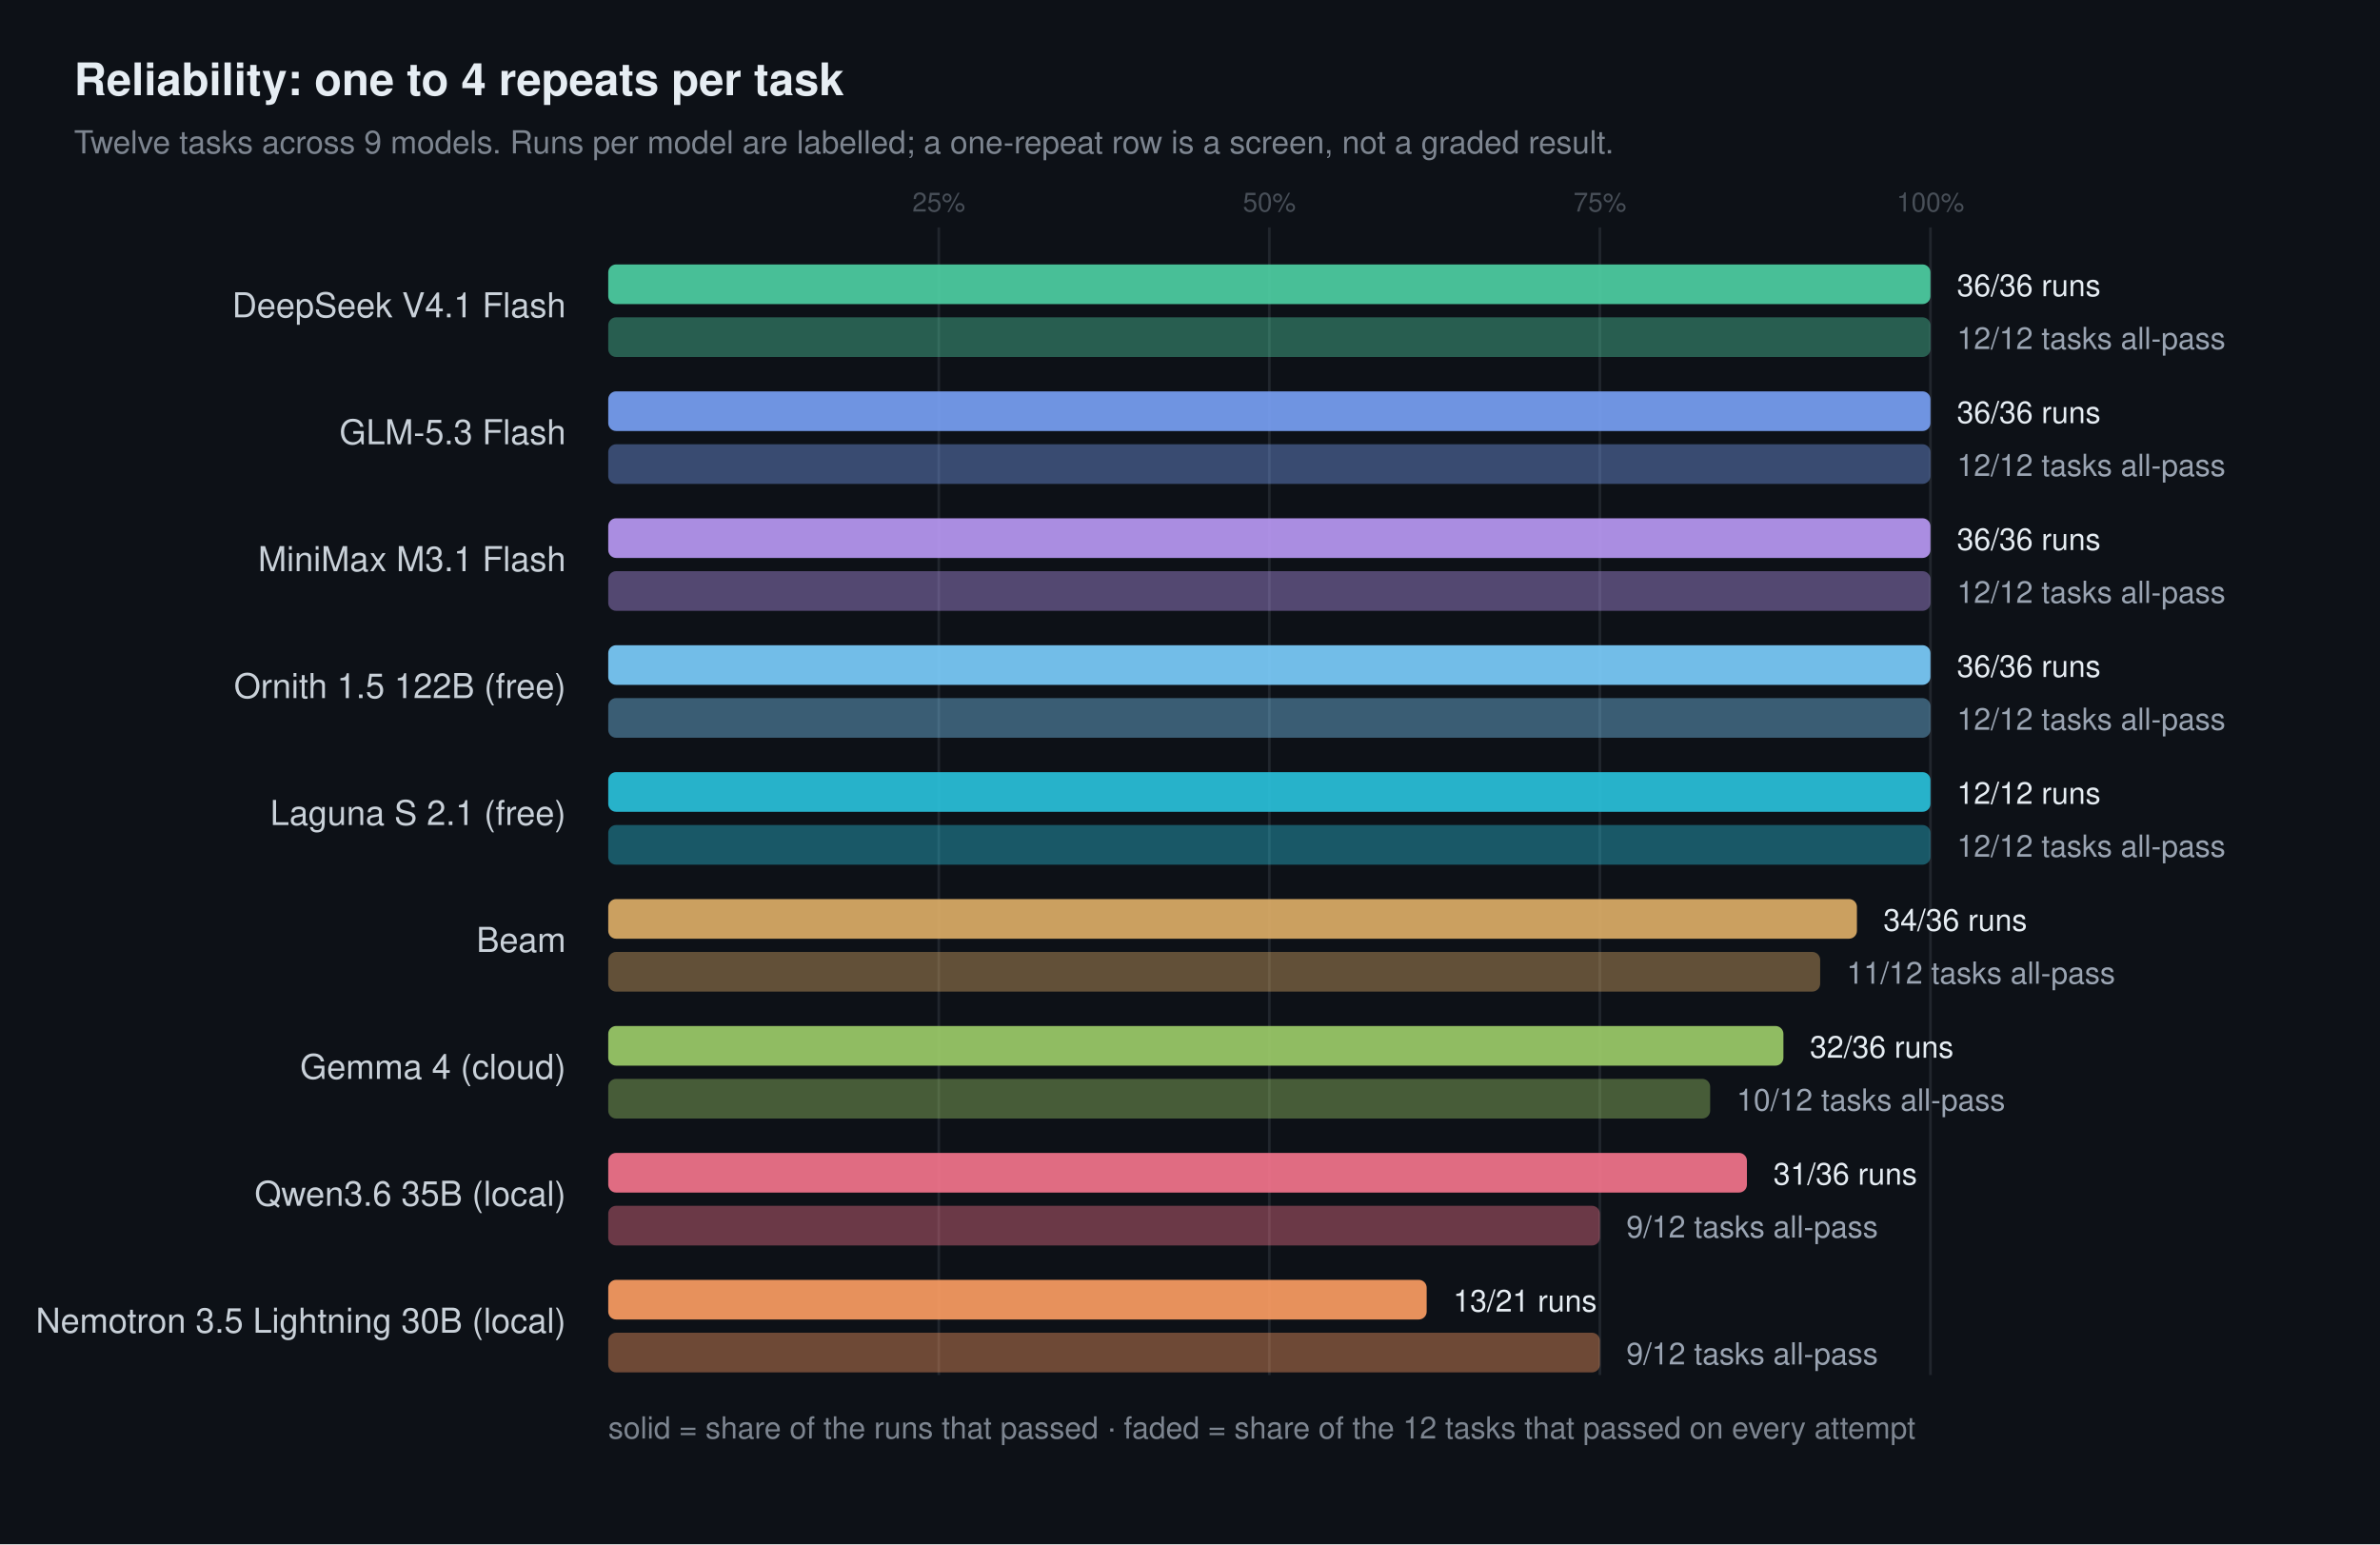
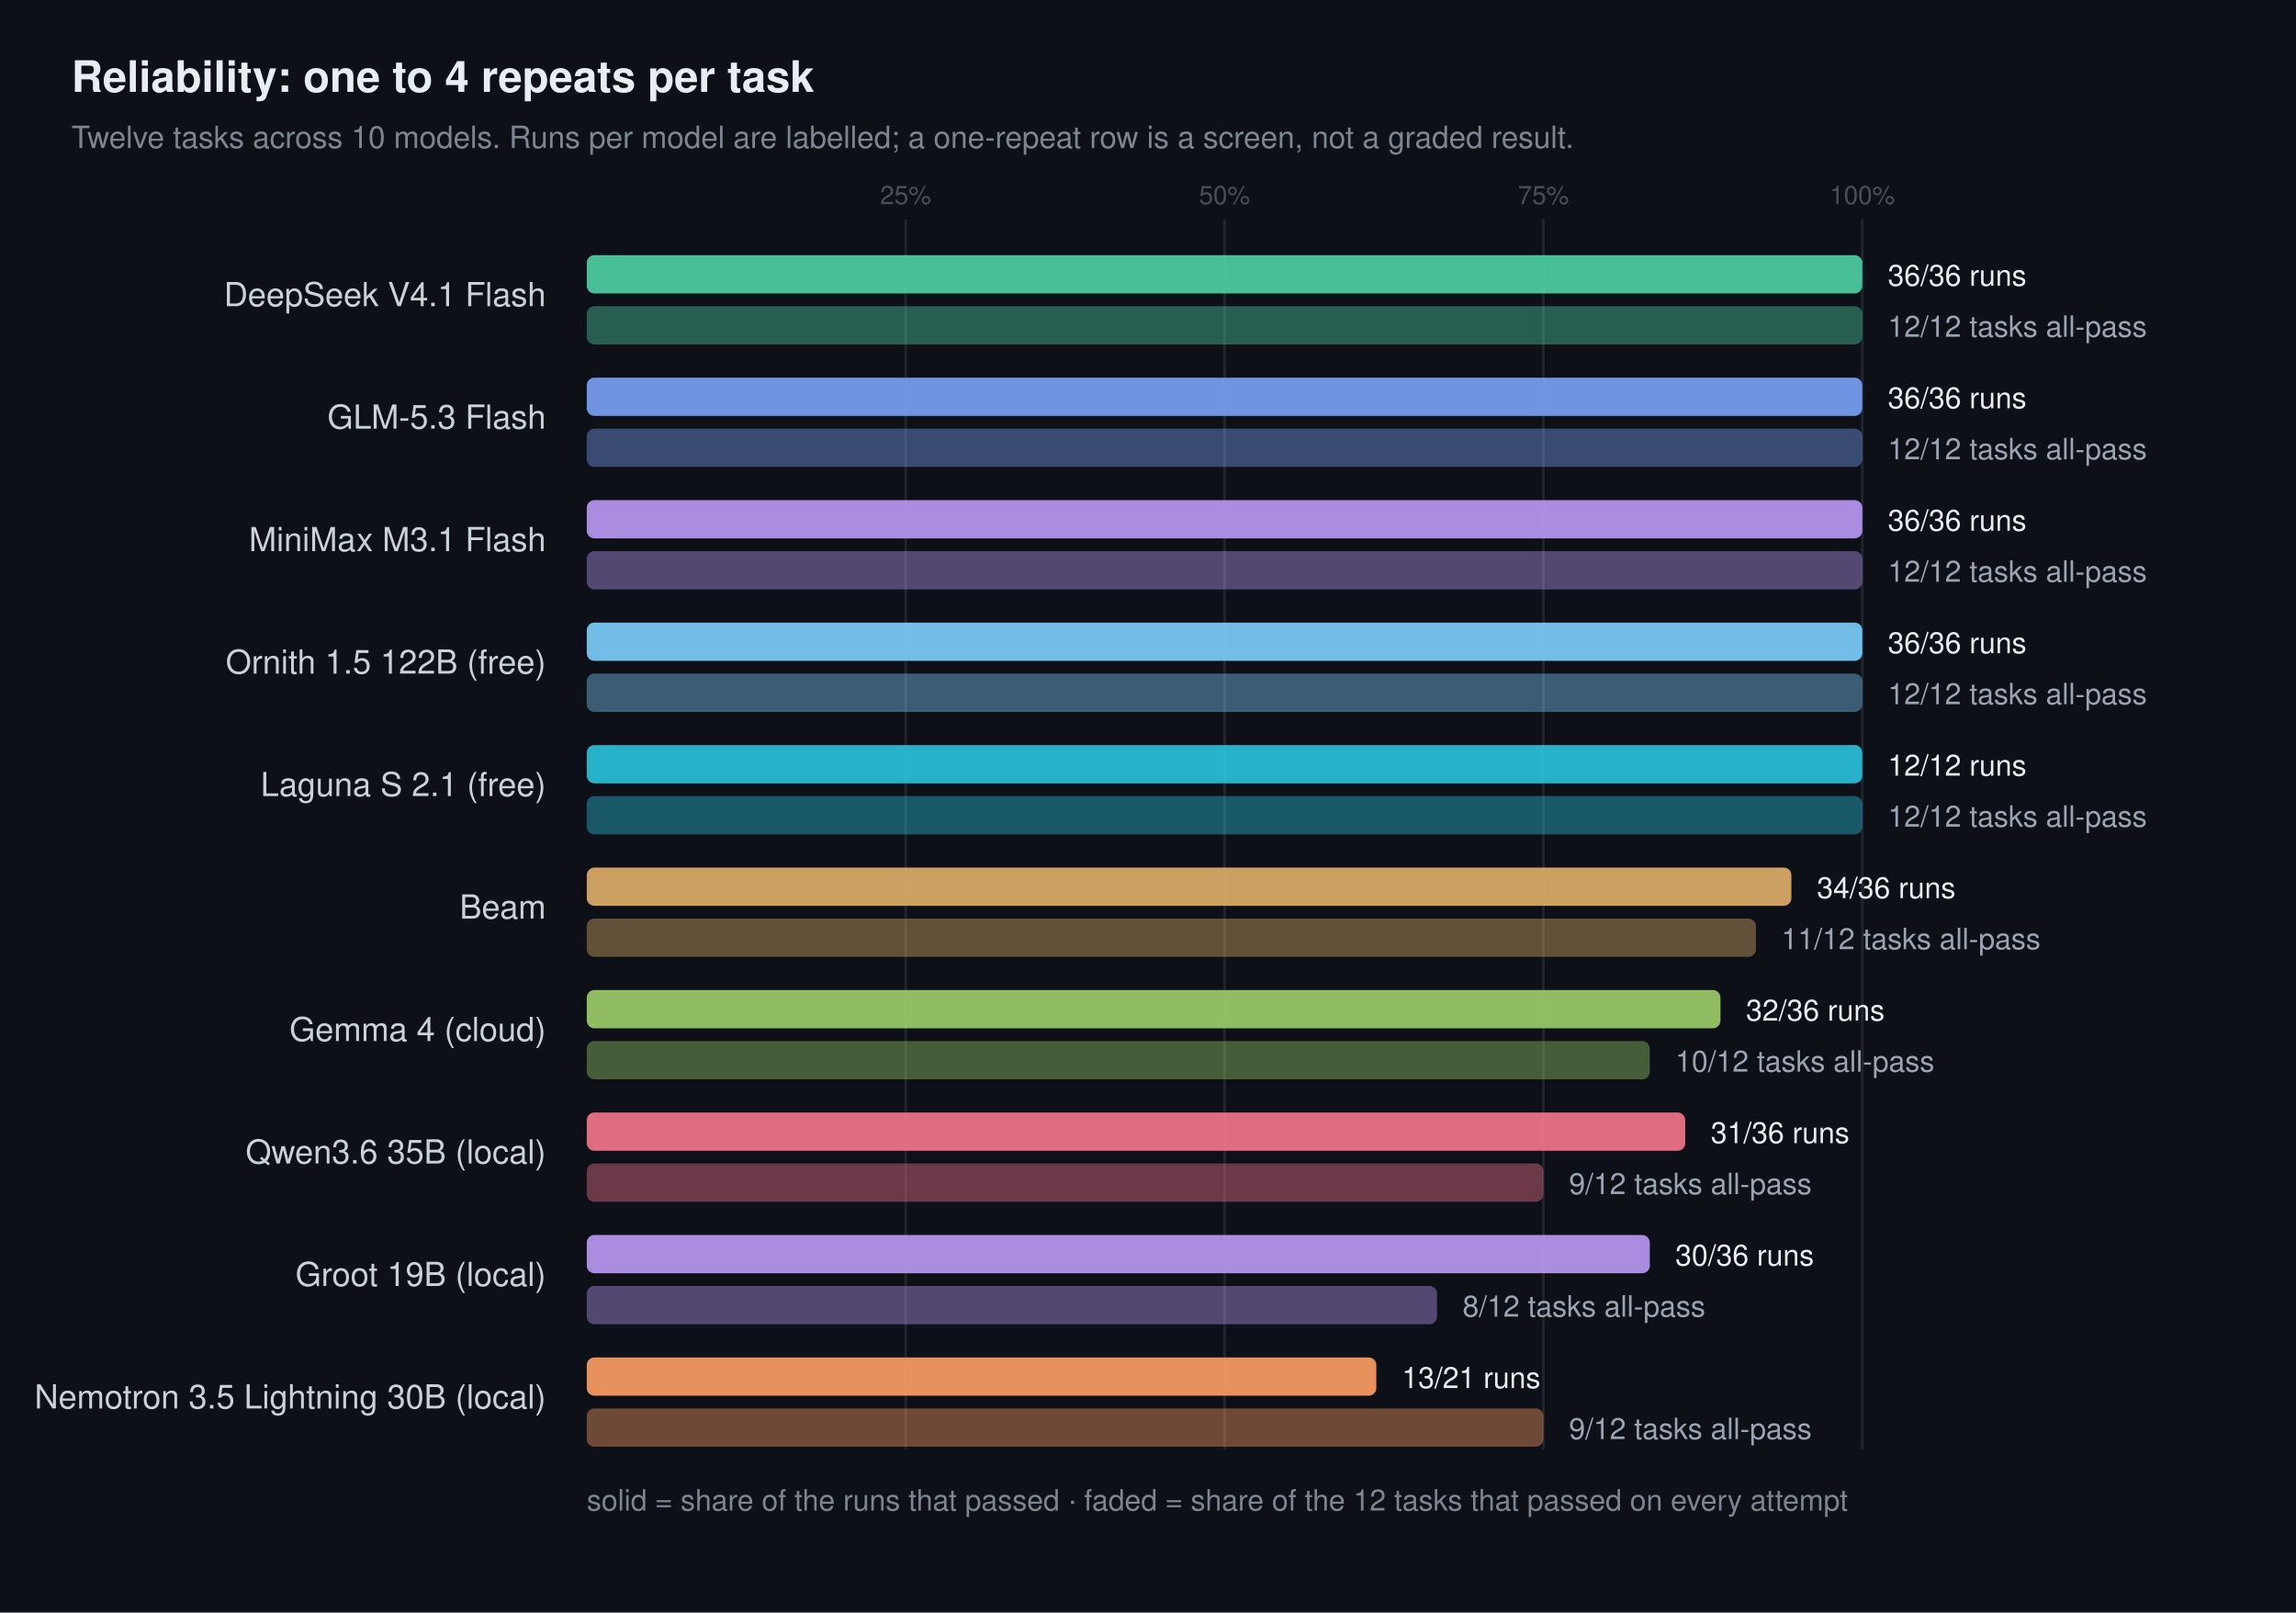
- <svg xmlns="http://www.w3.org/2000/svg" width="900" height="584" viewBox="0 0 900 584" font-family="ui-sans-serif, -apple-system, Segoe UI, Helvetica, Arial, sans-serif">
+ <svg xmlns="http://www.w3.org/2000/svg" width="900" height="632" viewBox="0 0 900 632" font-family="ui-sans-serif, -apple-system, Segoe UI, Helvetica, Arial, sans-serif">
  <rect width="100%" height="100%" fill="#0d1117" />
  <text x="28" y="36" fill="#e6edf3" font-size="17" font-weight="600">Reliability: one to 4 repeats per task</text>
-   <text x="28" y="58" fill="#7d8590" font-size="12">Twelve tasks across 9 models. Runs per model are labelled; a one-repeat row is a screen, not a graded result.</text>
-   <line x1="355.0" y1="86" x2="355.0" y2="520" stroke="#21262d" stroke-width="1" />
+   <text x="28" y="58" fill="#7d8590" font-size="12">Twelve tasks across 10 models. Runs per model are labelled; a one-repeat row is a screen, not a graded result.</text>
+   <line x1="355.0" y1="86" x2="355.0" y2="568" stroke="#21262d" stroke-width="1" />
  <text x="355.0" y="80" fill="#484f58" font-size="10" text-anchor="middle">25%</text>
-   <line x1="480.0" y1="86" x2="480.0" y2="520" stroke="#21262d" stroke-width="1" />
+   <line x1="480.0" y1="86" x2="480.0" y2="568" stroke="#21262d" stroke-width="1" />
  <text x="480.0" y="80" fill="#484f58" font-size="10" text-anchor="middle">50%</text>
-   <line x1="605.0" y1="86" x2="605.0" y2="520" stroke="#21262d" stroke-width="1" />
+   <line x1="605.0" y1="86" x2="605.0" y2="568" stroke="#21262d" stroke-width="1" />
  <text x="605.0" y="80" fill="#484f58" font-size="10" text-anchor="middle">75%</text>
-   <line x1="730.0" y1="86" x2="730.0" y2="520" stroke="#21262d" stroke-width="1" />
+   <line x1="730.0" y1="86" x2="730.0" y2="568" stroke="#21262d" stroke-width="1" />
  <text x="730.0" y="80" fill="#484f58" font-size="10" text-anchor="middle">100%</text>
  <text x="214" y="120" fill="#c9d1d9" font-size="13" text-anchor="end">DeepSeek V4.1 Flash</text>
  <rect x="230" y="100" width="500.0" height="15" rx="3" fill="#4fd1a5" opacity="0.9" />
  <text x="740.0" y="112" fill="#e6edf3" font-size="11.5">36/36 runs</text>
  <rect x="230" y="120" width="500.0" height="15" rx="3" fill="#4fd1a5" opacity="0.4" />
  <text x="740.0" y="132" fill="#9aa4b2" font-size="11.5">12/12 tasks all-pass</text>
  <text x="214" y="168" fill="#c9d1d9" font-size="13" text-anchor="end">GLM-5.3 Flash</text>
  <rect x="230" y="148" width="500.0" height="15" rx="3" fill="#7aa2f7" opacity="0.9" />
  <text x="740.0" y="160" fill="#e6edf3" font-size="11.5">36/36 runs</text>
  <rect x="230" y="168" width="500.0" height="15" rx="3" fill="#7aa2f7" opacity="0.4" />
  <text x="740.0" y="180" fill="#9aa4b2" font-size="11.5">12/12 tasks all-pass</text>
  <text x="214" y="216" fill="#c9d1d9" font-size="13" text-anchor="end">MiniMax M3.1 Flash</text>
  <rect x="230" y="196" width="500.0" height="15" rx="3" fill="#bb9af7" opacity="0.9" />
  <text x="740.0" y="208" fill="#e6edf3" font-size="11.5">36/36 runs</text>
  <rect x="230" y="216" width="500.0" height="15" rx="3" fill="#bb9af7" opacity="0.4" />
  <text x="740.0" y="228" fill="#9aa4b2" font-size="11.5">12/12 tasks all-pass</text>
  <text x="214" y="264" fill="#c9d1d9" font-size="13" text-anchor="end">Ornith 1.5 122B (free)</text>
  <rect x="230" y="244" width="500.0" height="15" rx="3" fill="#7dcfff" opacity="0.9" />
  <text x="740.0" y="256" fill="#e6edf3" font-size="11.5">36/36 runs</text>
  <rect x="230" y="264" width="500.0" height="15" rx="3" fill="#7dcfff" opacity="0.4" />
  <text x="740.0" y="276" fill="#9aa4b2" font-size="11.5">12/12 tasks all-pass</text>
  <text x="214" y="312" fill="#c9d1d9" font-size="13" text-anchor="end">Laguna S 2.1 (free)</text>
  <rect x="230" y="292" width="500.0" height="15" rx="3" fill="#2ac3de" opacity="0.9" />
  <text x="740.0" y="304" fill="#e6edf3" font-size="11.5">12/12 runs</text>
  <rect x="230" y="312" width="500.0" height="15" rx="3" fill="#2ac3de" opacity="0.4" />
  <text x="740.0" y="324" fill="#9aa4b2" font-size="11.5">12/12 tasks all-pass</text>
  <text x="214" y="360" fill="#c9d1d9" font-size="13" text-anchor="end">Beam</text>
  <rect x="230" y="340" width="472.2" height="15" rx="3" fill="#e0af68" opacity="0.9" />
  <text x="712.2" y="352" fill="#e6edf3" font-size="11.5">34/36 runs</text>
  <rect x="230" y="360" width="458.3" height="15" rx="3" fill="#e0af68" opacity="0.4" />
  <text x="698.3" y="372" fill="#9aa4b2" font-size="11.5">11/12 tasks all-pass</text>
  <text x="214" y="408" fill="#c9d1d9" font-size="13" text-anchor="end">Gemma 4 (cloud)</text>
  <rect x="230" y="388" width="444.4" height="15" rx="3" fill="#9ece6a" opacity="0.9" />
  <text x="684.4" y="400" fill="#e6edf3" font-size="11.5">32/36 runs</text>
  <rect x="230" y="408" width="416.7" height="15" rx="3" fill="#9ece6a" opacity="0.4" />
  <text x="656.7" y="420" fill="#9aa4b2" font-size="11.5">10/12 tasks all-pass</text>
  <text x="214" y="456" fill="#c9d1d9" font-size="13" text-anchor="end">Qwen3.6 35B (local)</text>
  <rect x="230" y="436" width="430.6" height="15" rx="3" fill="#f7768e" opacity="0.9" />
  <text x="670.6" y="448" fill="#e6edf3" font-size="11.5">31/36 runs</text>
  <rect x="230" y="456" width="375.0" height="15" rx="3" fill="#f7768e" opacity="0.4" />
  <text x="615.0" y="468" fill="#9aa4b2" font-size="11.5">9/12 tasks all-pass</text>
-   <text x="214" y="504" fill="#c9d1d9" font-size="13" text-anchor="end">Nemotron 3.5 Lightning 30B (local)</text>
-   <rect x="230" y="484" width="309.5" height="15" rx="3" fill="#ff9e64" opacity="0.9" />
-   <text x="549.5" y="496" fill="#e6edf3" font-size="11.5">13/21 runs</text>
-   <rect x="230" y="504" width="375.0" height="15" rx="3" fill="#ff9e64" opacity="0.4" />
-   <text x="615.0" y="516" fill="#9aa4b2" font-size="11.5">9/12 tasks all-pass</text>
-   <text x="230" y="544" fill="#7d8590" font-size="11.5">solid = share of the runs that passed   ·   faded = share of the 12 tasks that passed on every attempt</text>
+   <text x="214" y="504" fill="#c9d1d9" font-size="13" text-anchor="end">Groot 19B (local)</text>
+   <rect x="230" y="484" width="416.7" height="15" rx="3" fill="#bb9af7" opacity="0.9" />
+   <text x="656.7" y="496" fill="#e6edf3" font-size="11.5">30/36 runs</text>
+   <rect x="230" y="504" width="333.3" height="15" rx="3" fill="#bb9af7" opacity="0.4" />
+   <text x="573.3" y="516" fill="#9aa4b2" font-size="11.5">8/12 tasks all-pass</text>
+   <text x="214" y="552" fill="#c9d1d9" font-size="13" text-anchor="end">Nemotron 3.5 Lightning 30B (local)</text>
+   <rect x="230" y="532" width="309.5" height="15" rx="3" fill="#ff9e64" opacity="0.9" />
+   <text x="549.5" y="544" fill="#e6edf3" font-size="11.5">13/21 runs</text>
+   <rect x="230" y="552" width="375.0" height="15" rx="3" fill="#ff9e64" opacity="0.4" />
+   <text x="615.0" y="564" fill="#9aa4b2" font-size="11.5">9/12 tasks all-pass</text>
+   <text x="230" y="592" fill="#7d8590" font-size="11.5">solid = share of the runs that passed   ·   faded = share of the 12 tasks that passed on every attempt</text>
</svg>
